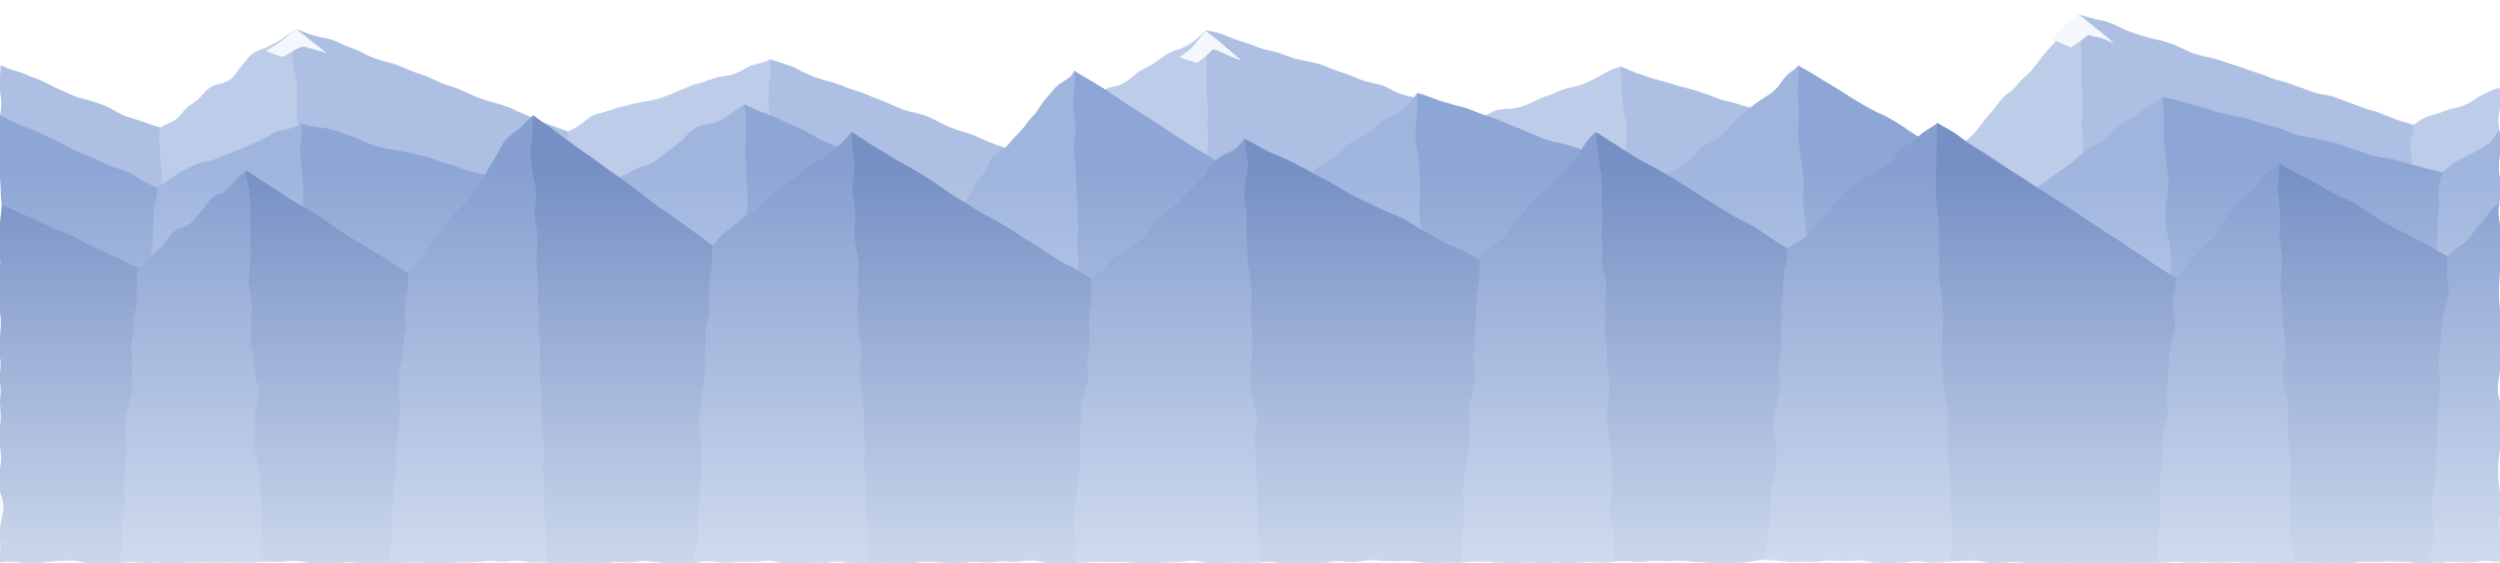
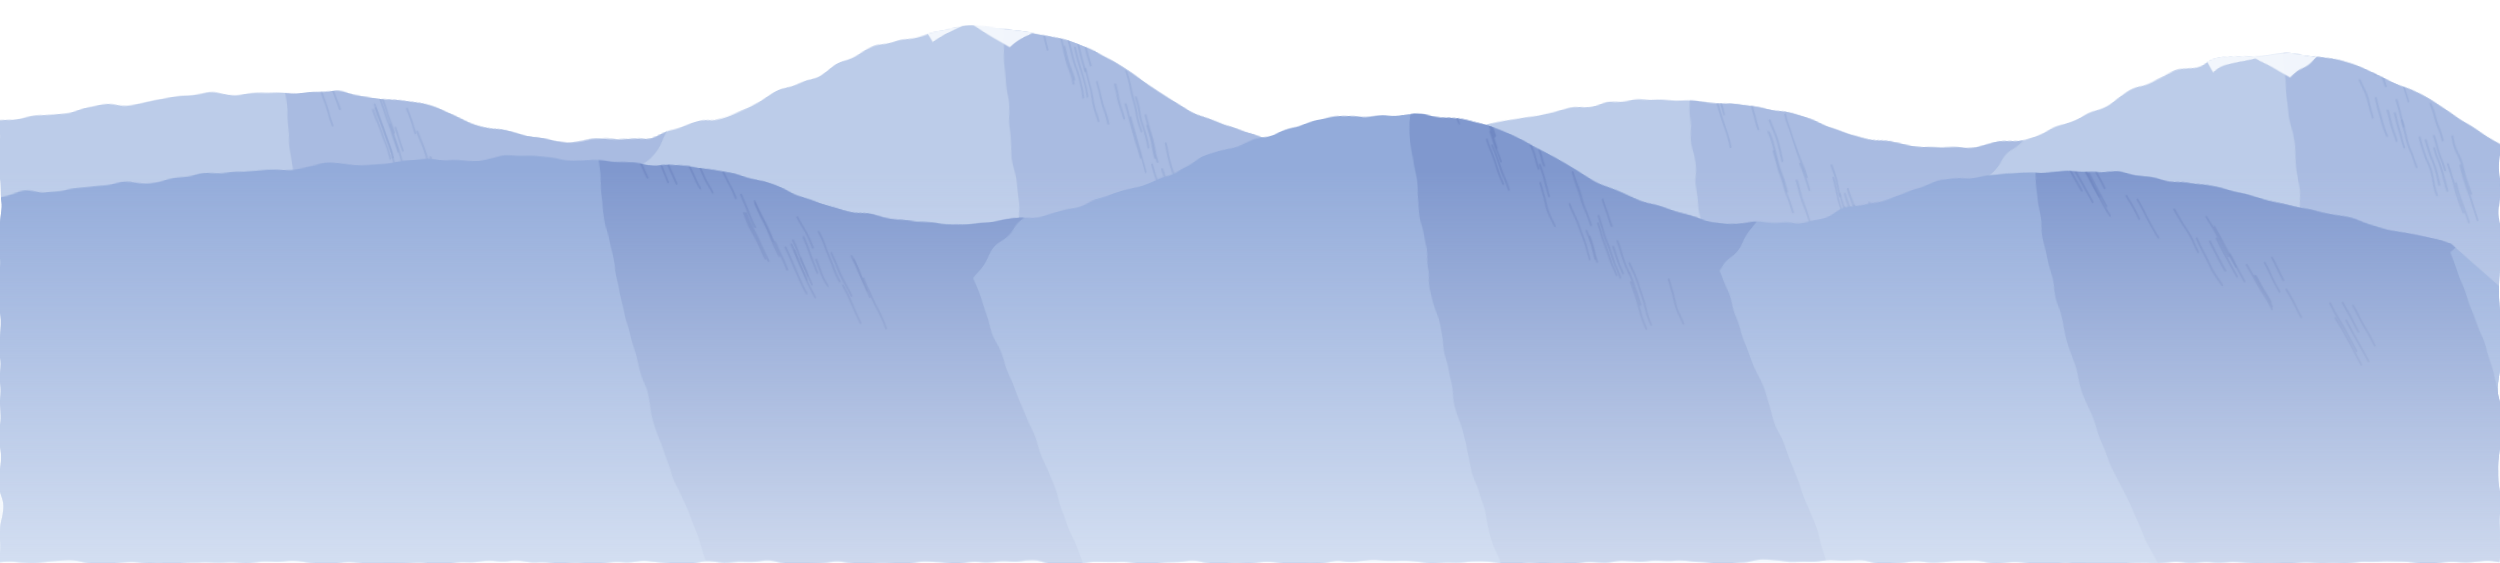
<svg xmlns="http://www.w3.org/2000/svg" viewBox="0 0 1600 360" preserveAspectRatio="xMidYMin slice">
  <defs>
    <filter id="brush" x="-5%" y="-5%" width="110%" height="110%">
      <feTurbulence type="fractalNoise" baseFrequency="0.035" numOctaves="2" seed="4" />
      <feDisplacementMap in="SourceGraphic" scale="7" />
    </filter>
    <filter id="soft" x="-20%" y="-20%" width="140%" height="140%">
      <feGaussianBlur stdDeviation="14" />
    </filter>
    <linearGradient id="haze" x1="0" y1="0" x2="0" y2="1">
      <stop offset="0.3" stop-color="#eef4fb" stop-opacity="0" />
      <stop offset="1" stop-color="#eef4fb" stop-opacity="0.7" />
    </linearGradient>
  </defs>
+   <clipPath id="ridge1">
+     <path d="M-200 360 L-200 117.5 Q180 30 287 73 Q394 116 517 50 Q640 -16 730 50.6 Q820 117.2 950 81.6 Q1080 46 1172 81 Q1264.1 116.1 1362 60 Q1460 4 1563.2 68.8 L1666.3 133.6 L1800 360 Z" />
+   </clipPath>
  <g filter="url(#brush)">
-     <path d="M-60 360 L-60 17.2 L104 83 L188 16.9 L362.1 83.1 L491.9 37 L647.5 96.6 L771.2 19.3 L950 75.7 L1038 43.6 L1242.6 106.1 L1331 9.7 L1544 79.6 L1633.9 42.5 L1813.4 100.4 L1700 360 Z" fill="#bccce9" />
-     <path d="M-60 17.2 L104 83 L92 360 L-50 360 Z" fill="#a9bce0" opacity="0.8" />
-     <path d="M-60 17.2 L-38 35.2 L-54 30.2 L-66 37.2 L-77.6 33.2 Z" fill="#f4f8fd" />
-     <path d="M188 16.9 L362.1 83.1 L350.1 360 L198 360 Z" fill="#a9bce0" opacity="0.8" />
-     <path d="M188 16.9 L210 34.9 L194 29.9 L182 36.9 L170.4 32.9 Z" fill="#f4f8fd" />
-     <path d="M491.9 37 L647.5 96.6 L635.5 360 L501.9 360 Z" fill="#a9bce0" opacity="0.8" />
-     <path d="M771.2 19.3 L950 75.7 L938 360 L781.2 360 Z" fill="#a9bce0" opacity="0.8" />
-     <path d="M771.2 19.3 L793.2 37.3 L777.2 32.3 L765.2 39.3 L753.6 35.3 Z" fill="#f4f8fd" />
-     <path d="M1038 43.6 L1242.6 106.1 L1230.6 360 L1048 360 Z" fill="#a9bce0" opacity="0.8" />
-     <path d="M1331 9.7 L1544 79.6 L1532 360 L1341 360 Z" fill="#a9bce0" opacity="0.8" />
-     <path d="M1331 9.7 L1353 27.7 L1337 22.7 L1325 29.7 L1313.4 25.7 Z" fill="#f4f8fd" />
-     <path d="M1633.9 42.5 L1813.4 100.4 L1801.4 360 L1643.9 360 Z" fill="#a9bce0" opacity="0.8" />
-     <path d="M-60 360 L-60 46.8 L98.9 118.5 L191.7 78.3 L370.6 128.5 L476 66.4 L614.5 128.8 L686.8 44.6 L818.1 129.1 L906.5 59 L1064.5 114.9 L1151.1 42.3 L1293.5 126.2 L1384.4 62.1 L1562.7 110.3 L1648.8 47.4 L1774.2 112.8 L1700 360 Z" fill="#9fb5de" />
-     <path d="M-60 46.8 L98.9 118.5 L86.9 360 L-50 360 Z" fill="#8aa2d3" opacity="0.8" />
-     <path d="M191.7 78.3 L370.6 128.5 L358.6 360 L201.7 360 Z" fill="#8aa2d3" opacity="0.8" />
-     <path d="M476 66.4 L614.5 128.8 L602.5 360 L486 360 Z" fill="#8aa2d3" opacity="0.8" />
-     <path d="M686.8 44.6 L818.1 129.1 L806.1 360 L696.8 360 Z" fill="#8aa2d3" opacity="0.8" />
-     <path d="M906.5 59 L1064.5 114.9 L1052.5 360 L916.5 360 Z" fill="#8aa2d3" opacity="0.8" />
-     <path d="M1151.1 42.3 L1293.5 126.2 L1281.5 360 L1161.1 360 Z" fill="#8aa2d3" opacity="0.8" />
-     <path d="M1384.4 62.1 L1562.7 110.3 L1550.7 360 L1394.4 360 Z" fill="#8aa2d3" opacity="0.8" />
-     <path d="M1648.8 47.4 L1774.2 112.8 L1762.2 360 L1658.8 360 Z" fill="#8aa2d3" opacity="0.8" />
-     <path d="M-60 360 L-60 102.1 L88.1 171.4 L157.7 109.4 L260.8 174.7 L340.3 72.8 L455.8 157 L545.2 84.8 L699 179.1 L796.2 88.6 L946.9 165.9 L1023.2 86.1 L1143.4 158.3 L1239 77.8 L1392.4 177.7 L1457.6 103.7 L1566.5 164.5 L1651 79.4 L1801.5 148.7 L1700 360 Z" fill="#869fd0" />
-     <path d="M-60 102.1 L88.1 171.4 L76.1 360 L-50 360 Z" fill="#728cc2" opacity="0.8" />
-     <path d="M157.7 109.4 L260.8 174.7 L248.8 360 L167.7 360 Z" fill="#728cc2" opacity="0.8" />
-     <path d="M340.3 72.8 L455.8 157 L443.8 360 L350.3 360 Z" fill="#728cc2" opacity="0.8" />
-     <path d="M545.2 84.8 L699 179.1 L687 360 L555.2 360 Z" fill="#728cc2" opacity="0.8" />
-     <path d="M796.2 88.6 L946.9 165.9 L934.9 360 L806.2 360 Z" fill="#728cc2" opacity="0.8" />
-     <path d="M1023.2 86.1 L1143.4 158.3 L1131.4 360 L1033.2 360 Z" fill="#728cc2" opacity="0.8" />
-     <path d="M1239 77.8 L1392.4 177.7 L1380.4 360 L1249 360 Z" fill="#728cc2" opacity="0.8" />
-     <path d="M1457.6 103.7 L1566.5 164.5 L1554.5 360 L1467.6 360 Z" fill="#728cc2" opacity="0.8" />
-     <path d="M1651 79.4 L1801.5 148.7 L1789.5 360 L1661 360 Z" fill="#728cc2" opacity="0.8" />
+     <path d="M-200 360 L-200 117.5 Q180 30 287 73 Q394 116 517 50 Q640 -16 730 50.6 Q820 117.2 950 81.6 Q1080 46 1172 81 Q1264.1 116.1 1362 60 Q1460 4 1563.2 68.8 L1666.3 133.6 L1800 360 Z" fill="#bccce9" />
+     <g clip-path="url(#ridge1)">
+       <path d="M180 0 L434 76 L394 122 L464 360 L244.2 360 Q188.6 195 180 30 Z" fill="#a6b9df" opacity="0.85" />
+       <path d="M238.6 65.6 l12.3 34.5" stroke="#8fa5d3" stroke-width="1.3" stroke-linecap="round" opacity="0.45" />
+       <path d="M252.3 80.9 l5.5 15.5" stroke="#8fa5d3" stroke-width="1.3" stroke-linecap="round" opacity="0.45" />
+       <path d="M239.4 50.1 l12.1 34.1" stroke="#8fa5d3" stroke-width="1.3" stroke-linecap="round" opacity="0.45" />
+       <path d="M305.4 147.3 l5.8 16.2" stroke="#8fa5d3" stroke-width="1.3" stroke-linecap="round" opacity="0.45" />
+       <path d="M326 166.3 l6.4 18" stroke="#8fa5d3" stroke-width="1.3" stroke-linecap="round" opacity="0.45" />
+       <path d="M343.8 168.8 l10.7 30" stroke="#8fa5d3" stroke-width="1.3" stroke-linecap="round" opacity="0.45" />
+       <path d="M270.4 110.5 l10 28.2" stroke="#8fa5d3" stroke-width="1.3" stroke-linecap="round" opacity="0.45" />
+       <path d="M239.2 68 l13.4 37.6" stroke="#8fa5d3" stroke-width="1.3" stroke-linecap="round" opacity="0.45" />
+       <path d="M329.5 156.2 l12.1 33.8" stroke="#8fa5d3" stroke-width="1.3" stroke-linecap="round" opacity="0.45" />
+       <path d="M295 130.7 l9.3 26.1" stroke="#8fa5d3" stroke-width="1.3" stroke-linecap="round" opacity="0.45" />
+       <path d="M194.4 39.4 l6.7 18.9" stroke="#8fa5d3" stroke-width="1.3" stroke-linecap="round" opacity="0.45" />
+       <path d="M273.6 105.1 l9.4 26.2" stroke="#8fa5d3" stroke-width="1.3" stroke-linecap="round" opacity="0.45" />
+       <path d="M272.6 114.5 l8.3 23.2" stroke="#8fa5d3" stroke-width="1.3" stroke-linecap="round" opacity="0.45" />
+       <path d="M209.9 46.4 l8.8 24.6" stroke="#8fa5d3" stroke-width="1.3" stroke-linecap="round" opacity="0.45" />
+       <path d="M276.2 101.3 l12.4 34.7" stroke="#8fa5d3" stroke-width="1.3" stroke-linecap="round" opacity="0.45" />
+       <path d="M203 39.2 l6.9 19.4" stroke="#8fa5d3" stroke-width="1.3" stroke-linecap="round" opacity="0.45" />
+       <path d="M202.5 49 l11.7 32.7" stroke="#8fa5d3" stroke-width="1.3" stroke-linecap="round" opacity="0.45" />
+       <path d="M331.2 149.2 l12 33.5" stroke="#8fa5d3" stroke-width="1.3" stroke-linecap="round" opacity="0.45" />
+       <path d="M261.3 70.4 l5.8 16.1" stroke="#8fa5d3" stroke-width="1.3" stroke-linecap="round" opacity="0.45" />
+       <path d="M333.5 160.1 l5.6 15.6" stroke="#8fa5d3" stroke-width="1.3" stroke-linecap="round" opacity="0.45" />
+       <path d="M237.8 69.3 l11.2 31.5" stroke="#8fa5d3" stroke-width="1.3" stroke-linecap="round" opacity="0.45" />
+       <path d="M268.3 85.5 l13.6 38" stroke="#8fa5d3" stroke-width="1.3" stroke-linecap="round" opacity="0.45" />
+       <path d="M335 162.5 l11.5 32.1" stroke="#8fa5d3" stroke-width="1.3" stroke-linecap="round" opacity="0.45" />
+       <path d="M298.4 129.2 l8.5 23.8" stroke="#8fa5d3" stroke-width="1.3" stroke-linecap="round" opacity="0.45" />
+       <path d="M248.7 78.6 l12.5 35.1" stroke="#8fa5d3" stroke-width="1.3" stroke-linecap="round" opacity="0.45" />
+       <path d="M241.1 59.5 l13.3 37.2" stroke="#8fa5d3" stroke-width="1.3" stroke-linecap="round" opacity="0.45" />
+       <path d="M640 -46 L860 77.2 L820 123.2 L890 360 L694 360 Q647.2 172 640 -16 Z" fill="#a6b9df" opacity="0.85" />
+       <path d="M695.9 13.4 l5.1 19.4" stroke="#8fa5d3" stroke-width="1.3" stroke-linecap="round" opacity="0.45" />
+       <path d="M745.4 91.1 l5.6 21.1" stroke="#8fa5d3" stroke-width="1.3" stroke-linecap="round" opacity="0.45" />
+       <path d="M744.3 108.8 l7.1 27.1" stroke="#8fa5d3" stroke-width="1.3" stroke-linecap="round" opacity="0.45" />
+       <path d="M703.1 53.5 l7 26.5" stroke="#8fa5d3" stroke-width="1.3" stroke-linecap="round" opacity="0.45" />
+       <path d="M726.8 62.1 l8.7 32.9" stroke="#8fa5d3" stroke-width="1.3" stroke-linecap="round" opacity="0.45" />
+       <path d="M720.4 45.3 l10.2 38.9" stroke="#8fa5d3" stroke-width="1.3" stroke-linecap="round" opacity="0.45" />
+       <path d="M738 106 l9.5 36" stroke="#8fa5d3" stroke-width="1.3" stroke-linecap="round" opacity="0.45" />
+       <path d="M756.9 130.3 l10.3 39" stroke="#8fa5d3" stroke-width="1.3" stroke-linecap="round" opacity="0.45" />
+       <path d="M720.6 66.9 l8.8 33.4" stroke="#8fa5d3" stroke-width="1.3" stroke-linecap="round" opacity="0.45" />
+       <path d="M713.6 53.8 l5.8 22" stroke="#8fa5d3" stroke-width="1.3" stroke-linecap="round" opacity="0.45" />
+       <path d="M764.8 142.8 l5.7 21.8" stroke="#8fa5d3" stroke-width="1.3" stroke-linecap="round" opacity="0.45" />
+       <path d="M689.5 9.8 l8.5 32.1" stroke="#8fa5d3" stroke-width="1.3" stroke-linecap="round" opacity="0.45" />
+       <path d="M781.1 136.4 l9.9 37.5" stroke="#8fa5d3" stroke-width="1.3" stroke-linecap="round" opacity="0.45" />
+       <path d="M733.6 74.1 l7.9 30.2" stroke="#8fa5d3" stroke-width="1.3" stroke-linecap="round" opacity="0.45" />
+       <path d="M734.6 80.9 l5.5 21" stroke="#8fa5d3" stroke-width="1.3" stroke-linecap="round" opacity="0.45" />
+       <path d="M694.8 44.1 l9 34.2" stroke="#8fa5d3" stroke-width="1.3" stroke-linecap="round" opacity="0.45" />
+       <path d="M772.7 107 l8.4 31.9" stroke="#8fa5d3" stroke-width="1.3" stroke-linecap="round" opacity="0.45" />
+       <path d="M781.8 145.8 l8.6 32.6" stroke="#8fa5d3" stroke-width="1.3" stroke-linecap="round" opacity="0.45" />
+       <path d="M677.2 18.5 l9 34.3" stroke="#8fa5d3" stroke-width="1.3" stroke-linecap="round" opacity="0.45" />
+       <path d="M681.1 29.7 l5.3 20.1" stroke="#8fa5d3" stroke-width="1.3" stroke-linecap="round" opacity="0.45" />
+       <path d="M723.8 75.4 l9 34.3" stroke="#8fa5d3" stroke-width="1.3" stroke-linecap="round" opacity="0.45" />
+       <path d="M689.2 25.2 l5.4 20.5" stroke="#8fa5d3" stroke-width="1.3" stroke-linecap="round" opacity="0.45" />
+       <path d="M683.1 23.1 l10.5 39.8" stroke="#8fa5d3" stroke-width="1.3" stroke-linecap="round" opacity="0.45" />
+       <path d="M668.1 -1.8 l5.8 22" stroke="#8fa5d3" stroke-width="1.3" stroke-linecap="round" opacity="0.45" />
+       <path d="M661.6 1.8 l7.6 28.8" stroke="#8fa5d3" stroke-width="1.3" stroke-linecap="round" opacity="0.45" />
+       <path d="M688 30.6 l8.3 31.7" stroke="#8fa5d3" stroke-width="1.3" stroke-linecap="round" opacity="0.45" />
+       <path d="M550 -54 L730 -54 L692 24 L666 14 L646 30 L622 16 L596 26 Z" fill="#f4f8fd" opacity="0.95" />
+       <path d="M1080 16 L1304.1 76.1 L1264.1 122.1 L1334.1 360 L1135.2 360 Q1087.4 203 1080 46 Z" fill="#a6b9df" opacity="0.85" />
+       <path d="M1182 148.7 l6.6 20.6" stroke="#8fa5d3" stroke-width="1.3" stroke-linecap="round" opacity="0.45" />
+       <path d="M1235.2 183.1 l9.2 28.6" stroke="#8fa5d3" stroke-width="1.3" stroke-linecap="round" opacity="0.45" />
+       <path d="M1202.9 135.2 l9.9 30.8" stroke="#8fa5d3" stroke-width="1.3" stroke-linecap="round" opacity="0.45" />
+       <path d="M1196.8 130.2 l8.7 27" stroke="#8fa5d3" stroke-width="1.3" stroke-linecap="round" opacity="0.45" />
+       <path d="M1228.7 176 l8.6 26.6" stroke="#8fa5d3" stroke-width="1.3" stroke-linecap="round" opacity="0.45" />
+       <path d="M1213.2 145.8 l7.1 22.1" stroke="#8fa5d3" stroke-width="1.3" stroke-linecap="round" opacity="0.45" />
+       <path d="M1206.2 165.7 l5.5 17.2" stroke="#8fa5d3" stroke-width="1.3" stroke-linecap="round" opacity="0.45" />
+       <path d="M1095 56.4 l11.9 37.1" stroke="#8fa5d3" stroke-width="1.3" stroke-linecap="round" opacity="0.45" />
+       <path d="M1212.4 158.2 l9.2 28.4" stroke="#8fa5d3" stroke-width="1.3" stroke-linecap="round" opacity="0.45" />
+       <path d="M1172.5 106.2 l6.9 21.5" stroke="#8fa5d3" stroke-width="1.3" stroke-linecap="round" opacity="0.45" />
+       <path d="M1143.2 74 l12.5 38.7" stroke="#8fa5d3" stroke-width="1.3" stroke-linecap="round" opacity="0.45" />
+       <path d="M1120.9 67.6 l5.1 15.8" stroke="#8fa5d3" stroke-width="1.3" stroke-linecap="round" opacity="0.45" />
+       <path d="M1227.3 179.9 l10.3 31.9" stroke="#8fa5d3" stroke-width="1.3" stroke-linecap="round" opacity="0.45" />
+       <path d="M1132.6 77 l8.6 26.6" stroke="#8fa5d3" stroke-width="1.3" stroke-linecap="round" opacity="0.45" />
+       <path d="M1179.4 125.8 l8 24.7" stroke="#8fa5d3" stroke-width="1.3" stroke-linecap="round" opacity="0.45" />
+       <path d="M1149 114.7 l10.9 33.9" stroke="#8fa5d3" stroke-width="1.3" stroke-linecap="round" opacity="0.45" />
+       <path d="M1198.3 156.6 l6.6 20.5" stroke="#8fa5d3" stroke-width="1.3" stroke-linecap="round" opacity="0.45" />
+       <path d="M1131.6 84.2 l12.5 38.7" stroke="#8fa5d3" stroke-width="1.3" stroke-linecap="round" opacity="0.45" />
+       <path d="M1182.8 126.1 l5.1 15.8" stroke="#8fa5d3" stroke-width="1.3" stroke-linecap="round" opacity="0.45" />
+       <path d="M1134.7 96.3 l12.7 39.4" stroke="#8fa5d3" stroke-width="1.3" stroke-linecap="round" opacity="0.45" />
+       <path d="M1096.9 54.8 l5.6 17.5" stroke="#8fa5d3" stroke-width="1.3" stroke-linecap="round" opacity="0.45" />
+       <path d="M1152.1 104.9 l5.2 16" stroke="#8fa5d3" stroke-width="1.3" stroke-linecap="round" opacity="0.45" />
+       <path d="M1184.5 122.8 l6.2 19.2" stroke="#8fa5d3" stroke-width="1.3" stroke-linecap="round" opacity="0.45" />
+       <path d="M1173.3 113.7 l8.5 26.3" stroke="#8fa5d3" stroke-width="1.3" stroke-linecap="round" opacity="0.45" />
+       <path d="M1188.2 133 l10.9 33.9" stroke="#8fa5d3" stroke-width="1.3" stroke-linecap="round" opacity="0.45" />
+       <path d="M1182.8 135.1 l9 28" stroke="#8fa5d3" stroke-width="1.3" stroke-linecap="round" opacity="0.45" />
+       <path d="M1460 -26 L1706.3 93.6 L1666.3 139.6 L1736.3 360 L1521.9 360 Q1468.3 182 1460 4 Z" fill="#a6b9df" opacity="0.85" />
+       <path d="M1552.9 90.1 l9.3 29.3" stroke="#8fa5d3" stroke-width="1.3" stroke-linecap="round" opacity="0.45" />
+       <path d="M1601.4 129.6 l9.1 28.6" stroke="#8fa5d3" stroke-width="1.3" stroke-linecap="round" opacity="0.45" />
+       <path d="M1510.8 19 l9.1 28.4" stroke="#8fa5d3" stroke-width="1.3" stroke-linecap="round" opacity="0.45" />
+       <path d="M1630.7 163.9 l11.3 35.5" stroke="#8fa5d3" stroke-width="1.3" stroke-linecap="round" opacity="0.45" />
+       <path d="M1633.3 163.9 l7.7 24.2" stroke="#8fa5d3" stroke-width="1.3" stroke-linecap="round" opacity="0.45" />
+       <path d="M1571.9 117.4 l7.8 24.6" stroke="#8fa5d3" stroke-width="1.3" stroke-linecap="round" opacity="0.45" />
+       <path d="M1527.7 70.3 l6.4 20.2" stroke="#8fa5d3" stroke-width="1.3" stroke-linecap="round" opacity="0.45" />
+       <path d="M1556.4 67.4 l7.3 22.9" stroke="#8fa5d3" stroke-width="1.3" stroke-linecap="round" opacity="0.45" />
+       <path d="M1566.7 105.2 l9.7 30.6" stroke="#8fa5d3" stroke-width="1.3" stroke-linecap="round" opacity="0.45" />
+       <path d="M1600.3 128 l10.6 33.2" stroke="#8fa5d3" stroke-width="1.3" stroke-linecap="round" opacity="0.45" />
+       <path d="M1533.9 43.4 l6.6 20.7" stroke="#8fa5d3" stroke-width="1.3" stroke-linecap="round" opacity="0.45" />
+       <path d="M1569.8 87.5 l11.6 36.4" stroke="#8fa5d3" stroke-width="1.3" stroke-linecap="round" opacity="0.45" />
+       <path d="M1536.6 76.5 l9.6 30" stroke="#8fa5d3" stroke-width="1.3" stroke-linecap="round" opacity="0.45" />
+       <path d="M1558.3 95.2 l8.8 27.7" stroke="#8fa5d3" stroke-width="1.3" stroke-linecap="round" opacity="0.45" />
+       <path d="M1557.9 87.2 l6.9 21.7" stroke="#8fa5d3" stroke-width="1.3" stroke-linecap="round" opacity="0.45" />
+       <path d="M1532.2 62.4 l5.9 18.4" stroke="#8fa5d3" stroke-width="1.3" stroke-linecap="round" opacity="0.45" />
+       <path d="M1516.9 26.4 l8.8 27.6" stroke="#8fa5d3" stroke-width="1.3" stroke-linecap="round" opacity="0.45" />
+       <path d="M1531.8 71.5 l7.5 23.4" stroke="#8fa5d3" stroke-width="1.3" stroke-linecap="round" opacity="0.45" />
+       <path d="M1520 62.2 l8 25" stroke="#8fa5d3" stroke-width="1.3" stroke-linecap="round" opacity="0.45" />
+       <path d="M1511.8 52.9 l7.3 22.9" stroke="#8fa5d3" stroke-width="1.3" stroke-linecap="round" opacity="0.45" />
+       <path d="M1608.2 151.7 l7.2 22.6" stroke="#8fa5d3" stroke-width="1.3" stroke-linecap="round" opacity="0.45" />
+       <path d="M1612.5 134.1 l9.8 30.8" stroke="#8fa5d3" stroke-width="1.3" stroke-linecap="round" opacity="0.45" />
+       <path d="M1574.4 105.6 l11.3 35.4" stroke="#8fa5d3" stroke-width="1.3" stroke-linecap="round" opacity="0.45" />
+       <path d="M1548.9 88.2 l12.2 38.1" stroke="#8fa5d3" stroke-width="1.3" stroke-linecap="round" opacity="0.45" />
+       <path d="M1610.7 130.5 l11.3 35.3" stroke="#8fa5d3" stroke-width="1.3" stroke-linecap="round" opacity="0.45" />
+       <path d="M1600.3 117.8 l8.2 25.8" stroke="#8fa5d3" stroke-width="1.3" stroke-linecap="round" opacity="0.45" />
+       <path d="M1370 -34 L1550 -34 L1512 44 L1486 34 L1466 50 L1442 36 L1416 46 Z" fill="#f4f8fd" opacity="0.95" />
+     </g>
+   </g>
+   <clipPath id="ridge2">
+     <path d="M-200 360 L-200 151.3 Q380 70 501.3 120.9 Q622.6 171.8 761.3 105.9 Q900 40 1000 103.4 Q1100.1 166.8 1200 129.4 Q1300 92 1434.3 123.9 L1568.5 155.8 L1800 360 Z" />
+   </clipPath>
+   <g filter="url(#brush)">
+     <path d="M-200 360 L-200 151.3 Q380 70 501.3 120.9 Q622.6 171.8 761.3 105.9 Q900 40 1000 103.4 Q1100.1 166.8 1200 129.4 Q1300 92 1434.3 123.9 L1568.5 155.8 L1800 360 Z" fill="#93abda" />
+     <g clip-path="url(#ridge2)">
+       <path d="M380 40 L662.6 131.8 L622.6 177.8 L692.6 360 L452.8 360 Q389.7 215 380 70 Z" fill="#7c95cc" opacity="0.85" />
+       <path d="M552.2 177.7 l15.1 32.9" stroke="#6880bd" stroke-width="1.3" stroke-linecap="round" opacity="0.45" />
+       <path d="M443.7 97.9 l11 24" stroke="#6880bd" stroke-width="1.3" stroke-linecap="round" opacity="0.45" />
+       <path d="M418.4 96.5 l9.2 20.1" stroke="#6880bd" stroke-width="1.3" stroke-linecap="round" opacity="0.45" />
+       <path d="M495.6 154.5 l8.4 18.3" stroke="#6880bd" stroke-width="1.3" stroke-linecap="round" opacity="0.45" />
+       <path d="M532.4 162.2 l12.5 27.2" stroke="#6880bd" stroke-width="1.3" stroke-linecap="round" opacity="0.45" />
+       <path d="M545.4 165.3 l9.3 20.3" stroke="#6880bd" stroke-width="1.3" stroke-linecap="round" opacity="0.45" />
+       <path d="M512.6 150.2 l12 26" stroke="#6880bd" stroke-width="1.3" stroke-linecap="round" opacity="0.45" />
+       <path d="M506.1 152.4 l11.4 24.7" stroke="#6880bd" stroke-width="1.3" stroke-linecap="round" opacity="0.45" />
+       <path d="M505.3 155.2 l15.9 34.6" stroke="#6880bd" stroke-width="1.3" stroke-linecap="round" opacity="0.45" />
+       <path d="M460.1 103.6 l10.6 23.1" stroke="#6880bd" stroke-width="1.3" stroke-linecap="round" opacity="0.45" />
+       <path d="M482.8 128.6 l11.9 25.8" stroke="#6880bd" stroke-width="1.3" stroke-linecap="round" opacity="0.45" />
+       <path d="M523.1 147.6 l15.5 33.7" stroke="#6880bd" stroke-width="1.3" stroke-linecap="round" opacity="0.45" />
+       <path d="M522.7 166.5 l7.9 17.2" stroke="#6880bd" stroke-width="1.3" stroke-linecap="round" opacity="0.45" />
+       <path d="M398.3 80.2 l14.8 32.2" stroke="#6880bd" stroke-width="1.3" stroke-linecap="round" opacity="0.45" />
+       <path d="M478 137 l13.8 29.9" stroke="#6880bd" stroke-width="1.3" stroke-linecap="round" opacity="0.45" />
+       <path d="M476.7 136.8 l13.2 28.8" stroke="#6880bd" stroke-width="1.3" stroke-linecap="round" opacity="0.45" />
+       <path d="M483 129.9 l15.5 33.7" stroke="#6880bd" stroke-width="1.3" stroke-linecap="round" opacity="0.45" />
+       <path d="M425.8 101.8 l7.3 15.9" stroke="#6880bd" stroke-width="1.3" stroke-linecap="round" opacity="0.45" />
+       <path d="M507.3 159 l9.4 20.4" stroke="#6880bd" stroke-width="1.3" stroke-linecap="round" opacity="0.45" />
+       <path d="M473.7 124 l10.1 21.9" stroke="#6880bd" stroke-width="1.3" stroke-linecap="round" opacity="0.45" />
+       <path d="M511 139.7 l8.3 18" stroke="#6880bd" stroke-width="1.3" stroke-linecap="round" opacity="0.45" />
+       <path d="M540.3 183.5 l10.8 23.6" stroke="#6880bd" stroke-width="1.3" stroke-linecap="round" opacity="0.45" />
+       <path d="M502.1 157.7 l13.7 29.7" stroke="#6880bd" stroke-width="1.3" stroke-linecap="round" opacity="0.45" />
+       <path d="M544.3 163.2 l12.4 26.9" stroke="#6880bd" stroke-width="1.3" stroke-linecap="round" opacity="0.45" />
+       <path d="M435.9 94.8 l11.5 24.9" stroke="#6880bd" stroke-width="1.3" stroke-linecap="round" opacity="0.45" />
+       <path d="M512.1 164.9 l8.2 17.8" stroke="#6880bd" stroke-width="1.3" stroke-linecap="round" opacity="0.45" />
+       <path d="M900 10 L1140.1 126.8 L1100.1 172.8 L1170.1 360 L960 360 Q908 200 900 40 Z" fill="#7c95cc" opacity="0.85" />
+       <path d="M1017 151 l6.1 17.6" stroke="#6880bd" stroke-width="1.3" stroke-linecap="round" opacity="0.45" />
+       <path d="M976.1 84.6 l7.8 22.6" stroke="#6880bd" stroke-width="1.3" stroke-linecap="round" opacity="0.45" />
+       <path d="M985.6 116.9 l9.6 27.8" stroke="#6880bd" stroke-width="1.3" stroke-linecap="round" opacity="0.45" />
+       <path d="M1006.5 110.2 l11.6 33.7" stroke="#6880bd" stroke-width="1.3" stroke-linecap="round" opacity="0.45" />
+       <path d="M1005.9 132 l11.8 34.3" stroke="#6880bd" stroke-width="1.3" stroke-linecap="round" opacity="0.45" />
+       <path d="M1034.9 154.1 l6.7 19.4" stroke="#6880bd" stroke-width="1.3" stroke-linecap="round" opacity="0.45" />
+       <path d="M1022.7 137.8 l13.4 39" stroke="#6880bd" stroke-width="1.3" stroke-linecap="round" opacity="0.45" />
+       <path d="M981.7 88.5 l5.7 16.7" stroke="#6880bd" stroke-width="1.3" stroke-linecap="round" opacity="0.45" />
+       <path d="M1067.3 178.1 l10 29" stroke="#6880bd" stroke-width="1.3" stroke-linecap="round" opacity="0.45" />
+       <path d="M953.2 90.9 l9.4 27.4" stroke="#6880bd" stroke-width="1.3" stroke-linecap="round" opacity="0.45" />
+       <path d="M1025.4 127.3 l5.9 17.2" stroke="#6880bd" stroke-width="1.3" stroke-linecap="round" opacity="0.45" />
+       <path d="M949.5 64.6 l8.4 24.4" stroke="#6880bd" stroke-width="1.3" stroke-linecap="round" opacity="0.45" />
+       <path d="M955.4 85.8 l6.5 18.9" stroke="#6880bd" stroke-width="1.3" stroke-linecap="round" opacity="0.45" />
+       <path d="M1042.9 168.6 l13.4 38.8" stroke="#6880bd" stroke-width="1.3" stroke-linecap="round" opacity="0.45" />
+       <path d="M1041.8 173.9 l7 20.3" stroke="#6880bd" stroke-width="1.3" stroke-linecap="round" opacity="0.45" />
+       <path d="M1042.4 179.2 l10.5 30.6" stroke="#6880bd" stroke-width="1.3" stroke-linecap="round" opacity="0.45" />
+       <path d="M1032.2 157.7 l5.7 16.4" stroke="#6880bd" stroke-width="1.3" stroke-linecap="round" opacity="0.45" />
+       <path d="M956.8 94.8 l9.4 27.2" stroke="#6880bd" stroke-width="1.3" stroke-linecap="round" opacity="0.45" />
+       <path d="M951.8 73.5 l7.8 22.8" stroke="#6880bd" stroke-width="1.3" stroke-linecap="round" opacity="0.45" />
+       <path d="M925.8 53.3 l5.7 16.6" stroke="#6880bd" stroke-width="1.3" stroke-linecap="round" opacity="0.45" />
+       <path d="M1015.1 147.5 l6.6 19.1" stroke="#6880bd" stroke-width="1.3" stroke-linecap="round" opacity="0.45" />
+       <path d="M945.2 50.2 l13.1 38" stroke="#6880bd" stroke-width="1.3" stroke-linecap="round" opacity="0.45" />
+       <path d="M1022.6 142.8 l11.1 32.4" stroke="#6880bd" stroke-width="1.3" stroke-linecap="round" opacity="0.45" />
+       <path d="M984.7 104.6 l7.5 21.9" stroke="#6880bd" stroke-width="1.3" stroke-linecap="round" opacity="0.45" />
+       <path d="M941.4 50.5 l7.4 21.6" stroke="#6880bd" stroke-width="1.3" stroke-linecap="round" opacity="0.45" />
+       <path d="M923.7 48.8 l10.4 30.4" stroke="#6880bd" stroke-width="1.3" stroke-linecap="round" opacity="0.45" />
+       <path d="M1300 62 L1608.5 115.8 L1568.5 161.8 L1638.5 360 L1380.6 360 Q1310.7 226 1300 92 Z" fill="#7c95cc" opacity="0.85" />
+       <path d="M1505.7 195.5 l14.1 25.6" stroke="#6880bd" stroke-width="1.3" stroke-linecap="round" opacity="0.45" />
+       <path d="M1501.4 204.9 l14.6 26.5" stroke="#6880bd" stroke-width="1.3" stroke-linecap="round" opacity="0.45" />
+       <path d="M1404.8 151.4 l16.8 30.5" stroke="#6880bd" stroke-width="1.3" stroke-linecap="round" opacity="0.45" />
+       <path d="M1453.5 164.4 l8.8 15.9" stroke="#6880bd" stroke-width="1.3" stroke-linecap="round" opacity="0.45" />
+       <path d="M1332.7 106.4 l17.1 31" stroke="#6880bd" stroke-width="1.3" stroke-linecap="round" opacity="0.45" />
+       <path d="M1335 109.9 l8.8 16" stroke="#6880bd" stroke-width="1.3" stroke-linecap="round" opacity="0.45" />
+       <path d="M1499.2 193.6 l10.5 19.1" stroke="#6880bd" stroke-width="1.3" stroke-linecap="round" opacity="0.45" />
+       <path d="M1368 127.8 l13.4 24.2" stroke="#6880bd" stroke-width="1.3" stroke-linecap="round" opacity="0.45" />
+       <path d="M1495 203.9 l16.4 29.7" stroke="#6880bd" stroke-width="1.3" stroke-linecap="round" opacity="0.45" />
+       <path d="M1464.4 186.4 l10 18.2" stroke="#6880bd" stroke-width="1.3" stroke-linecap="round" opacity="0.45" />
+       <path d="M1361 125.5 l8 14.5" stroke="#6880bd" stroke-width="1.3" stroke-linecap="round" opacity="0.45" />
+       <path d="M1442.9 176.4 l10.5 19.1" stroke="#6880bd" stroke-width="1.3" stroke-linecap="round" opacity="0.45" />
+       <path d="M1416.7 144.8 l14.4 26.2" stroke="#6880bd" stroke-width="1.3" stroke-linecap="round" opacity="0.45" />
+       <path d="M1417.7 151.6 l13.9 25.3" stroke="#6880bd" stroke-width="1.3" stroke-linecap="round" opacity="0.45" />
+       <path d="M1325.6 105 l13.1 23.8" stroke="#6880bd" stroke-width="1.3" stroke-linecap="round" opacity="0.45" />
+       <path d="M1426.8 162.4 l9.9 17.9" stroke="#6880bd" stroke-width="1.3" stroke-linecap="round" opacity="0.45" />
+       <path d="M1412.3 139.1 l13.7 24.9" stroke="#6880bd" stroke-width="1.3" stroke-linecap="round" opacity="0.45" />
+       <path d="M1336.5 110.4 l12 21.9" stroke="#6880bd" stroke-width="1.3" stroke-linecap="round" opacity="0.45" />
+       <path d="M1392.1 134.6 l14.9 27" stroke="#6880bd" stroke-width="1.3" stroke-linecap="round" opacity="0.45" />
+       <path d="M1323.6 106.5 l8.3 15.1" stroke="#6880bd" stroke-width="1.3" stroke-linecap="round" opacity="0.45" />
+       <path d="M1491.1 193.9 l17 30.8" stroke="#6880bd" stroke-width="1.3" stroke-linecap="round" opacity="0.45" />
+       <path d="M1438.1 169.6 l15.2 27.6" stroke="#6880bd" stroke-width="1.3" stroke-linecap="round" opacity="0.45" />
+       <path d="M1339.9 107.3 l7.6 13.7" stroke="#6880bd" stroke-width="1.3" stroke-linecap="round" opacity="0.45" />
+       <path d="M1448.7 167.5 l10.9 19.8" stroke="#6880bd" stroke-width="1.3" stroke-linecap="round" opacity="0.45" />
+       <path d="M1413.5 153.6 l10.9 19.8" stroke="#6880bd" stroke-width="1.3" stroke-linecap="round" opacity="0.45" />
+       <path d="M1443.8 176.7 l8.6 15.6" stroke="#6880bd" stroke-width="1.3" stroke-linecap="round" opacity="0.45" />
+     </g>
  </g>
  <rect width="1600" height="360" fill="url(#haze)" />
</svg>
